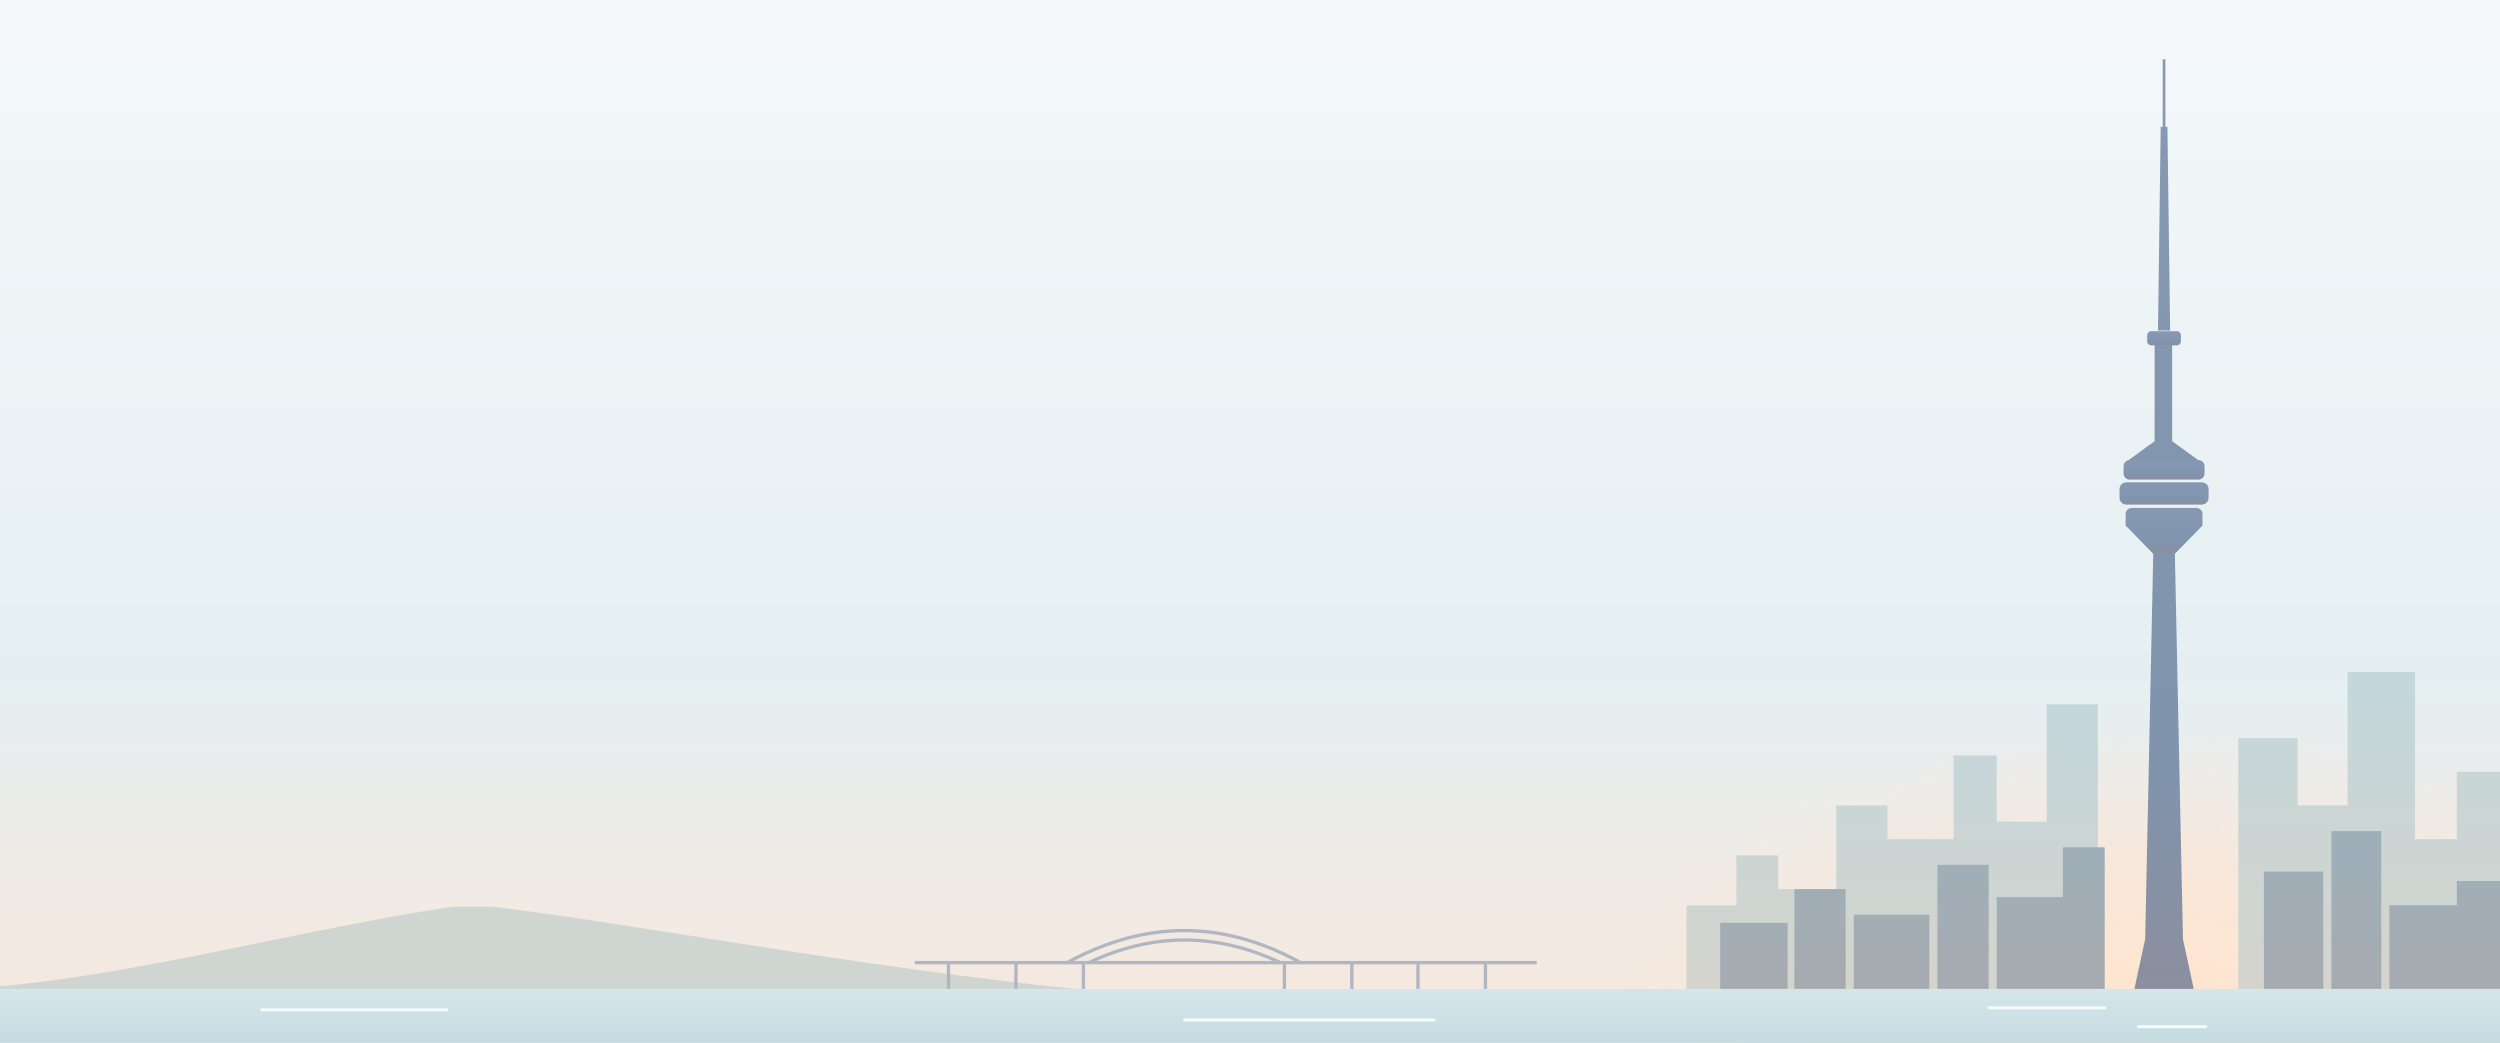
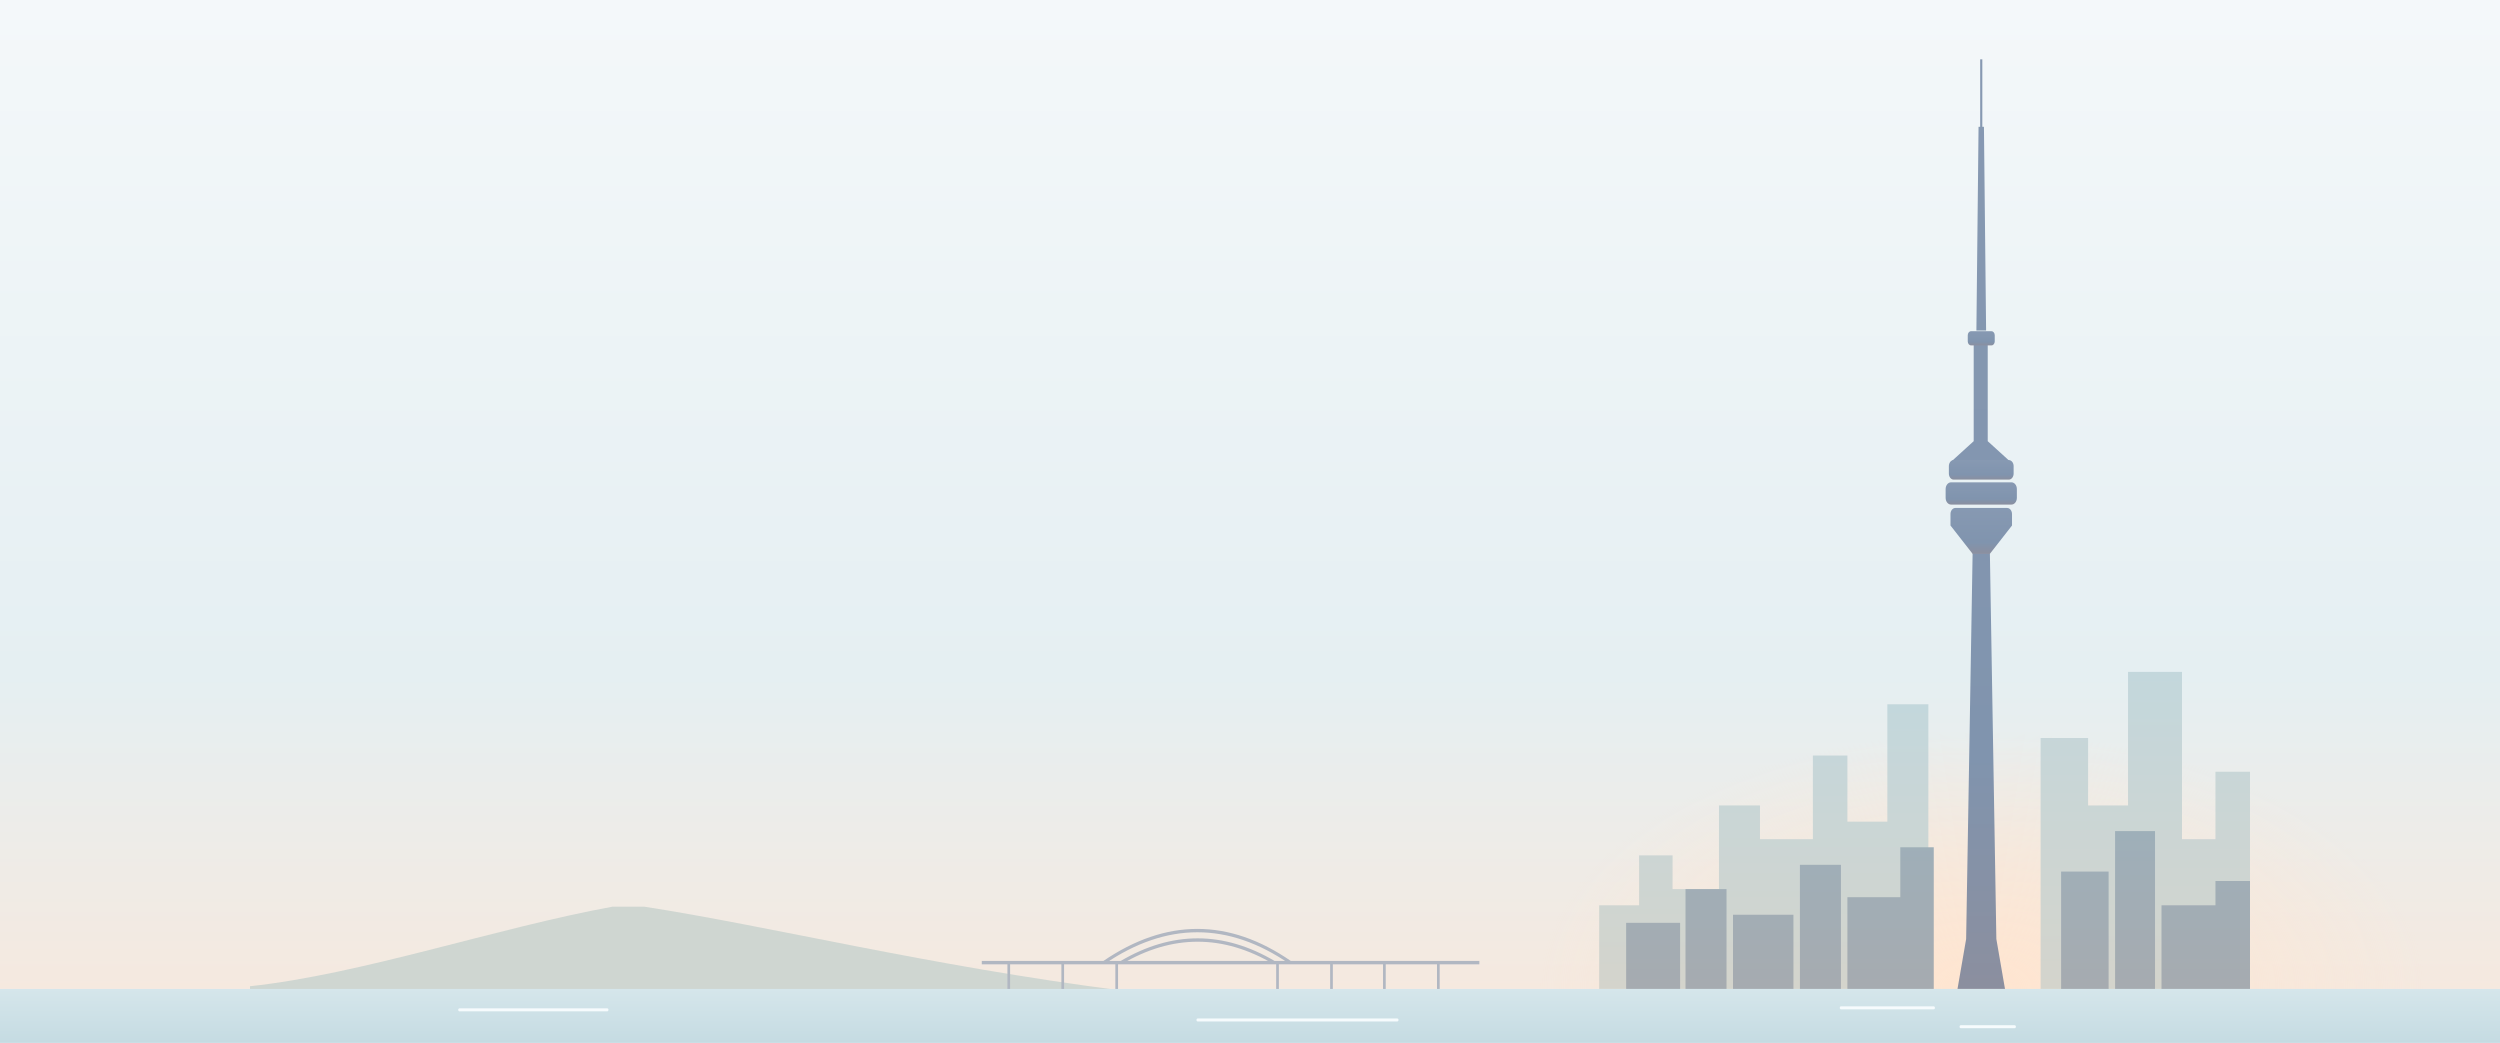
<svg xmlns="http://www.w3.org/2000/svg" viewBox="0 0 1853 773" preserveAspectRatio="none">
  <defs>
    <linearGradient id="sky" x2="0" y2="1">
      <stop stop-color="#f4f8fa" />
      <stop offset=".68" stop-color="#e5eff2" />
      <stop offset="1" stop-color="#f5e9df" />
    </linearGradient>
    <radialGradient id="horizon">
      <stop stop-color="#ffe5d0" />
      <stop offset="1" stop-color="#ffe5d0" stop-opacity="0" />
    </radialGradient>
    <linearGradient id="distant-buildings" x2="0" y2="1">
      <stop stop-color="#c3d7dc" />
      <stop offset="1" stop-color="#d4d4cc" />
    </linearGradient>
    <linearGradient id="foreground-buildings" x2="0" y2="1">
      <stop stop-color="#9eafb9" />
      <stop offset="1" stop-color="#a6abb0" />
    </linearGradient>
    <linearGradient id="sky-tower" x2="0" y2="1">
      <stop stop-color="#8799b2" />
      <stop offset=".75" stop-color="#8094ae" />
      <stop offset="1" stop-color="#8b8f9f" />
    </linearGradient>
    <linearGradient id="water" x2="0" y2="1">
      <stop stop-color="#d5e6eb" />
      <stop offset="1" stop-color="#c5dbe2" />
    </linearGradient>
  </defs>
  <path fill="url(#sky)" d="M0 0h1853v733H0z" />
-   <ellipse cx="1605" cy="733" rx="410" ry="190" fill="url(#horizon)" />
-   <path fill="#cfd6d1" d="M0 731C104 722 227 688 336 672H365     C479 686 630 716 806 734H0Z" />
-   <g fill="none" stroke="#b1b7c2" stroke-width="2.5">
-     <path d="M678 713.5H1139 M791 713.5Q878 666 964 713.5       M807 713.5Q878 680 949 713.5" />
-     <path d="M703 713.5V735 M753 713.5V735 M803 713.5V735       M952 713.5V735 M1002 713.5V735 M1051 713.5V735 M1101 713.5V735" />
-   </g>
-   <g fill="url(#distant-buildings)">
-     <path d="M1250 733V671H1287V634H1318V659H1361V597H1399V622H1448V560       H1480V609H1517V522H1555V733Z" />
-     <path d="M1659 733V547H1703V597H1740V498H1790V622H1821V572H1853V733Z" />
-   </g>
-   <g fill="url(#foreground-buildings)">
-     <path d="M1275 684h50v49h-50z M1330 659h38v74h-38z M1374 678h56v55h-56z       M1436 641h38v92h-38z M1480 665h49v68h-49z M1529 628h31v105h-31z       M1678 646h44v87h-44z M1728 616h37v117h-37z M1771 671h50v62h-50z       M1821 653h32v80h-32z" />
-   </g>
-   <g fill="url(#sky-tower)">
-     <path d="M1603 44h2v50h1.5l2 151h-9l2-151h1.5z       M1597 252h13v75l22 16h-57l22-16z       M1596 410h16l6 286 8 37h-44l8-37z" />
-     <rect x="1591.5" y="245.5" width="25" height="10.5" rx="3" />
-     <rect x="1574" y="341" width="60" height="14.5" rx="4.5" />
-     <rect x="1571" y="357.5" width="66" height="16.5" rx="5" />
-     <path d="M1580 376.5h48a4.5 4.5 0 0 1 4.5 4.5v8.5l-20.5 21h-16       l-20.5-21V381a4.5 4.5 0 0 1 4.5-4.5z" />
+   <g transform="translate(185.3 0) scale(.8 1)">
+     <ellipse cx="1605" cy="733" rx="410" ry="190" fill="url(#horizon)" />
+     <path fill="#cfd6d1" d="M0 731C104 722 227 688 336 672H365       C479 686 630 716 806 734H0Z" />
+     <g fill="none" stroke="#b1b7c2" stroke-width="2.5">
+       <path d="M678 713.5H1139 M791 713.5Q878 666 964 713.5         M807 713.5Q878 680 949 713.5" />
+       <path d="M703 713.5V735 M753 713.5V735 M803 713.5V735         M952 713.5V735 M1002 713.5V735 M1051 713.5V735 M1101 713.5V735" />
+     </g>
+     <g fill="url(#distant-buildings)">
+       <path d="M1250 733V671H1287V634H1318V659H1361V597H1399V622H1448V560         H1480V609H1517V522H1555V733Z" />
+       <path d="M1659 733V547H1703V597H1740V498H1790V622H1821V572H1853V733Z" />
+     </g>
+     <g fill="url(#foreground-buildings)">
+       <path d="M1275 684h50v49h-50z M1330 659h38v74h-38z M1374 678h56v55h-56z         M1436 641h38v92h-38z M1480 665h49v68h-49z M1529 628h31v105h-31z         M1678 646h44v87h-44z M1728 616h37v117h-37z M1771 671h50v62h-50z         M1821 653h32v80h-32z" />
+     </g>
+     <g fill="url(#sky-tower)">
+       <path d="M1603 44h2v50h1.5l2 151h-9l2-151h1.5z         M1597 252h13v75l22 16h-57l22-16z         M1596 410h16l6 286 8 37h-44l8-37z" />
+       <rect x="1591.5" y="245.5" width="25" height="10.5" rx="3" />
+       <rect x="1574" y="341" width="60" height="14.5" rx="4.5" />
+       <rect x="1571" y="357.5" width="66" height="16.5" rx="5" />
+       <path d="M1580 376.5h48a4.5 4.5 0 0 1 4.5 4.5v8.5l-20.5 21h-16         l-20.5-21V381a4.5 4.5 0 0 1 4.5-4.5z" />
+     </g>
  </g>
  <path fill="url(#water)" d="M0 733h1853v40H0z" />
-   <path d="M194 748.5H331 M878 756H1063 M1474 747H1560 M1585 761H1635" fill="none" stroke="#f6fbfd" stroke-width="2.2" stroke-linecap="round" />
+   <path d="M194 748.5H331 M878 756H1063 M1474 747H1560 M1585 761H1635" transform="translate(185.3 0) scale(.8 1)" fill="none" stroke="#f6fbfd" stroke-width="2.2" stroke-linecap="round" />
</svg>
